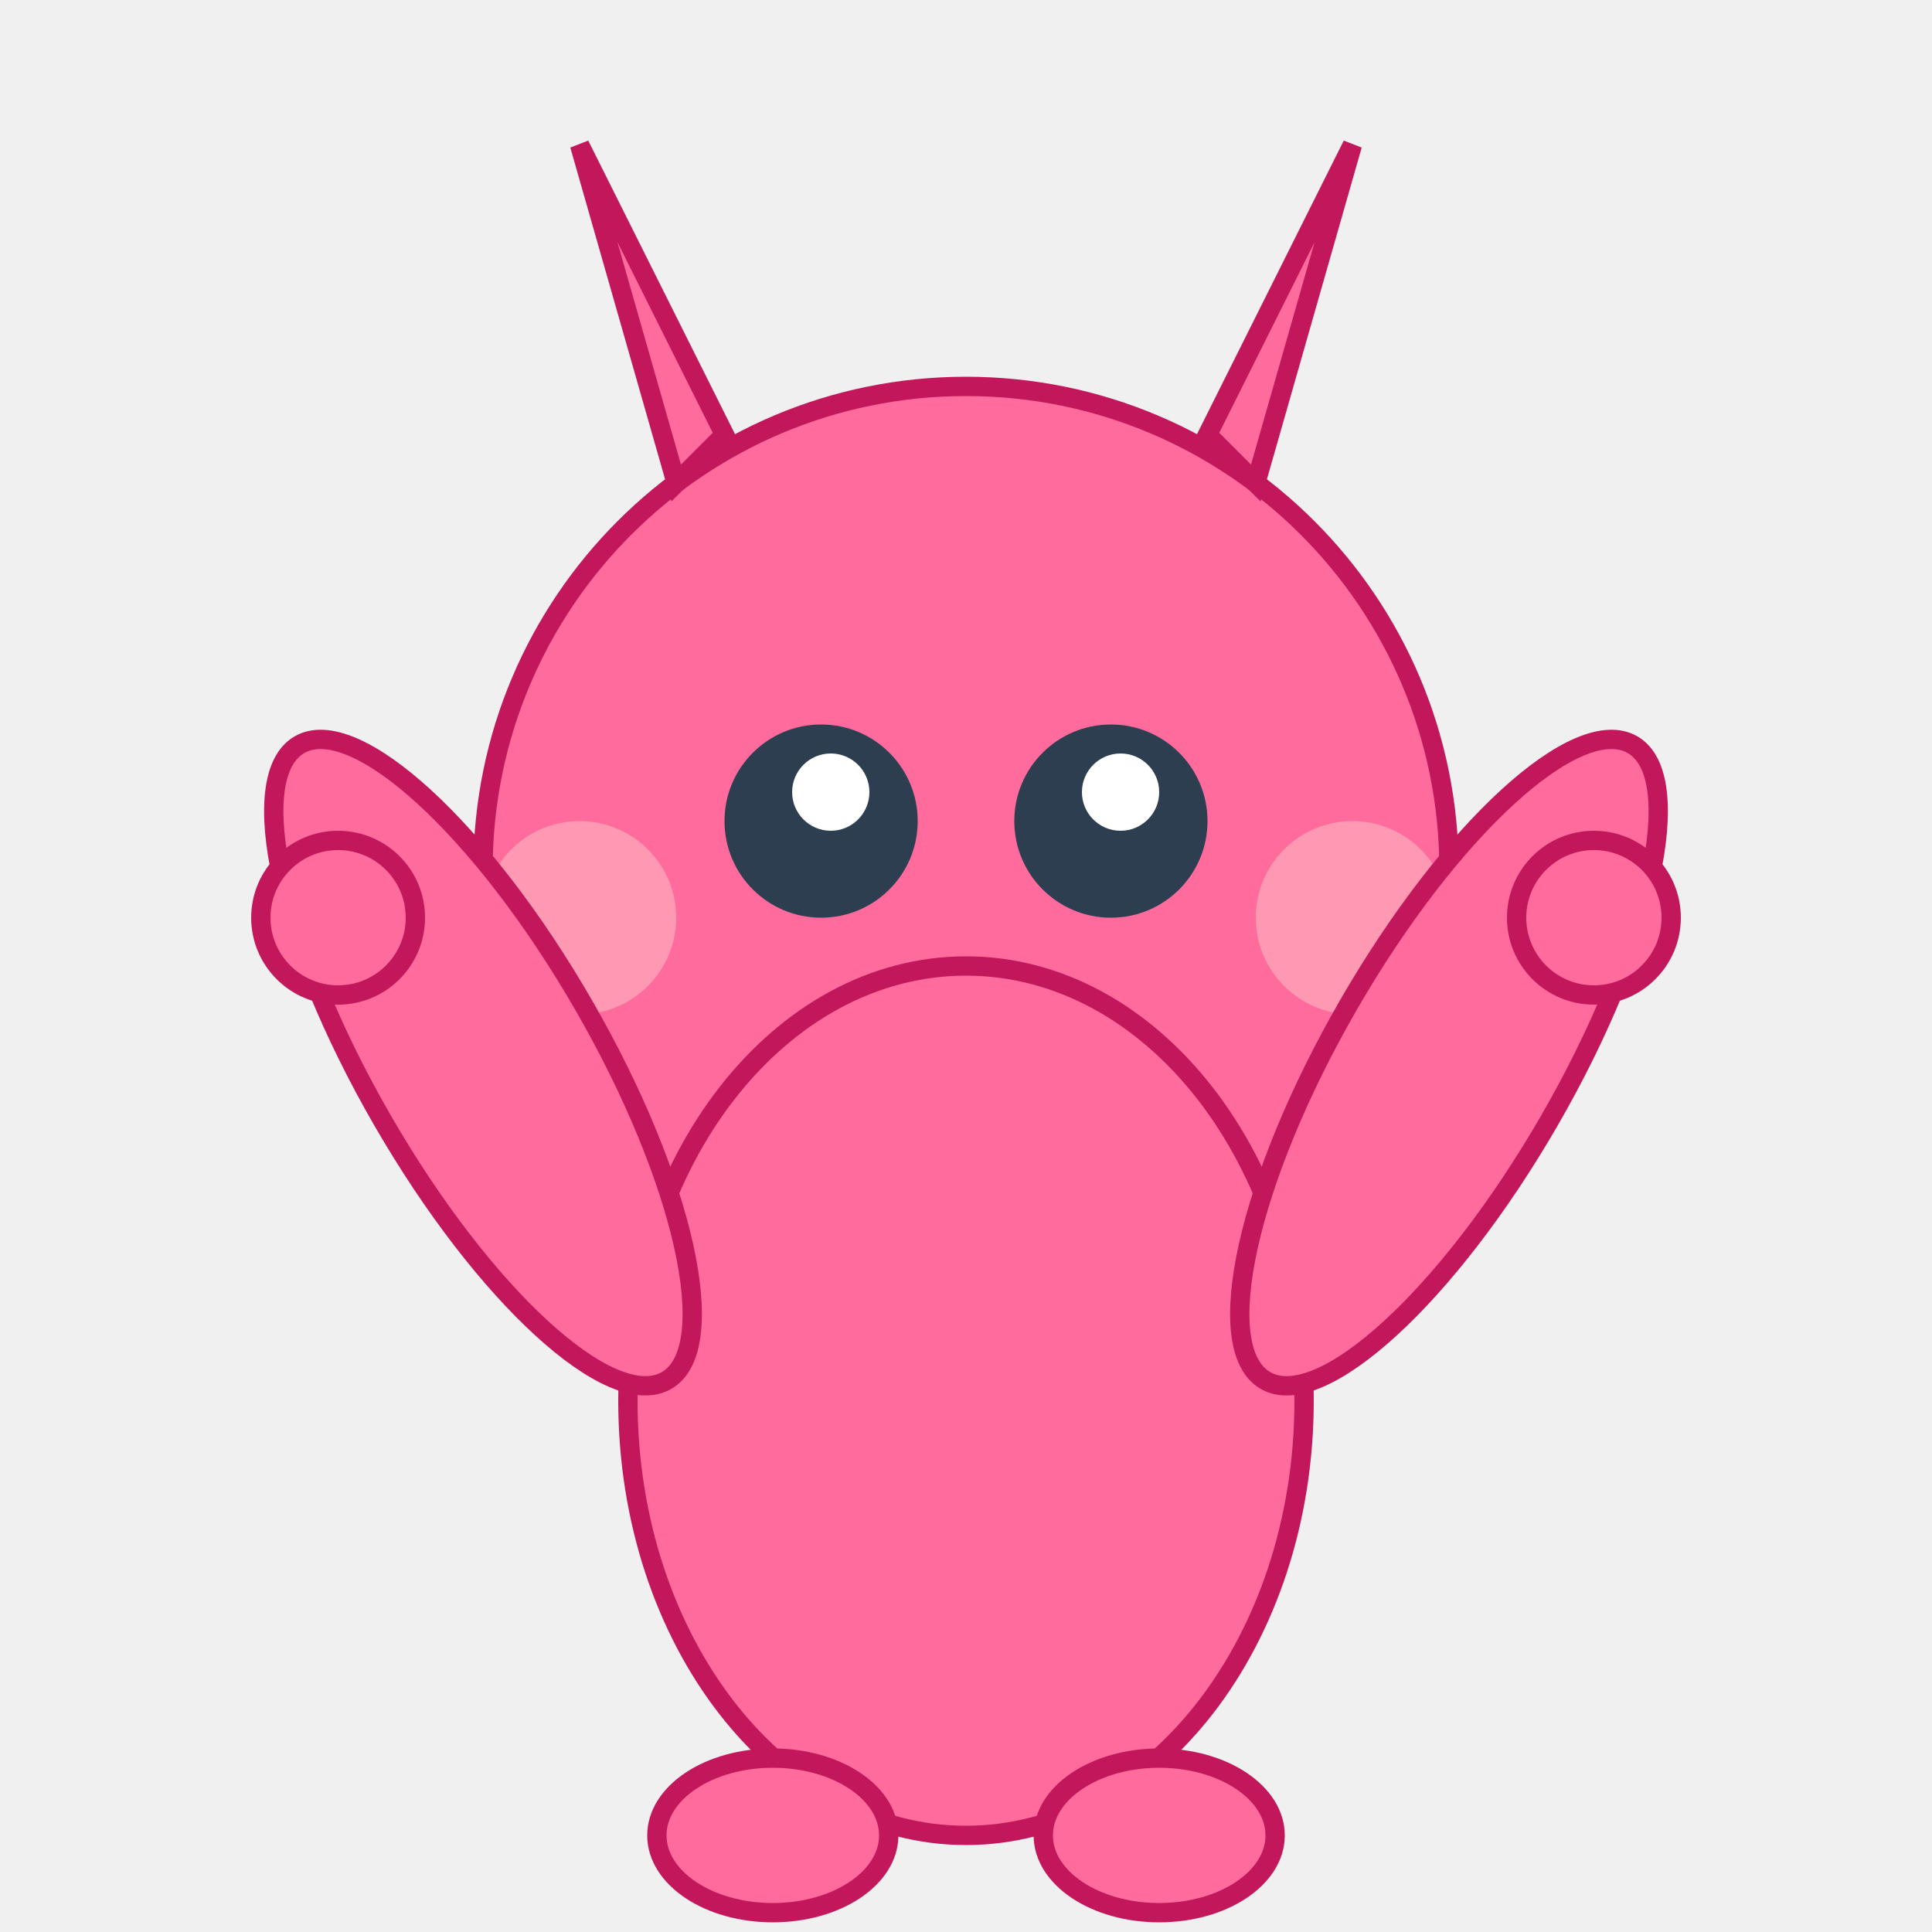
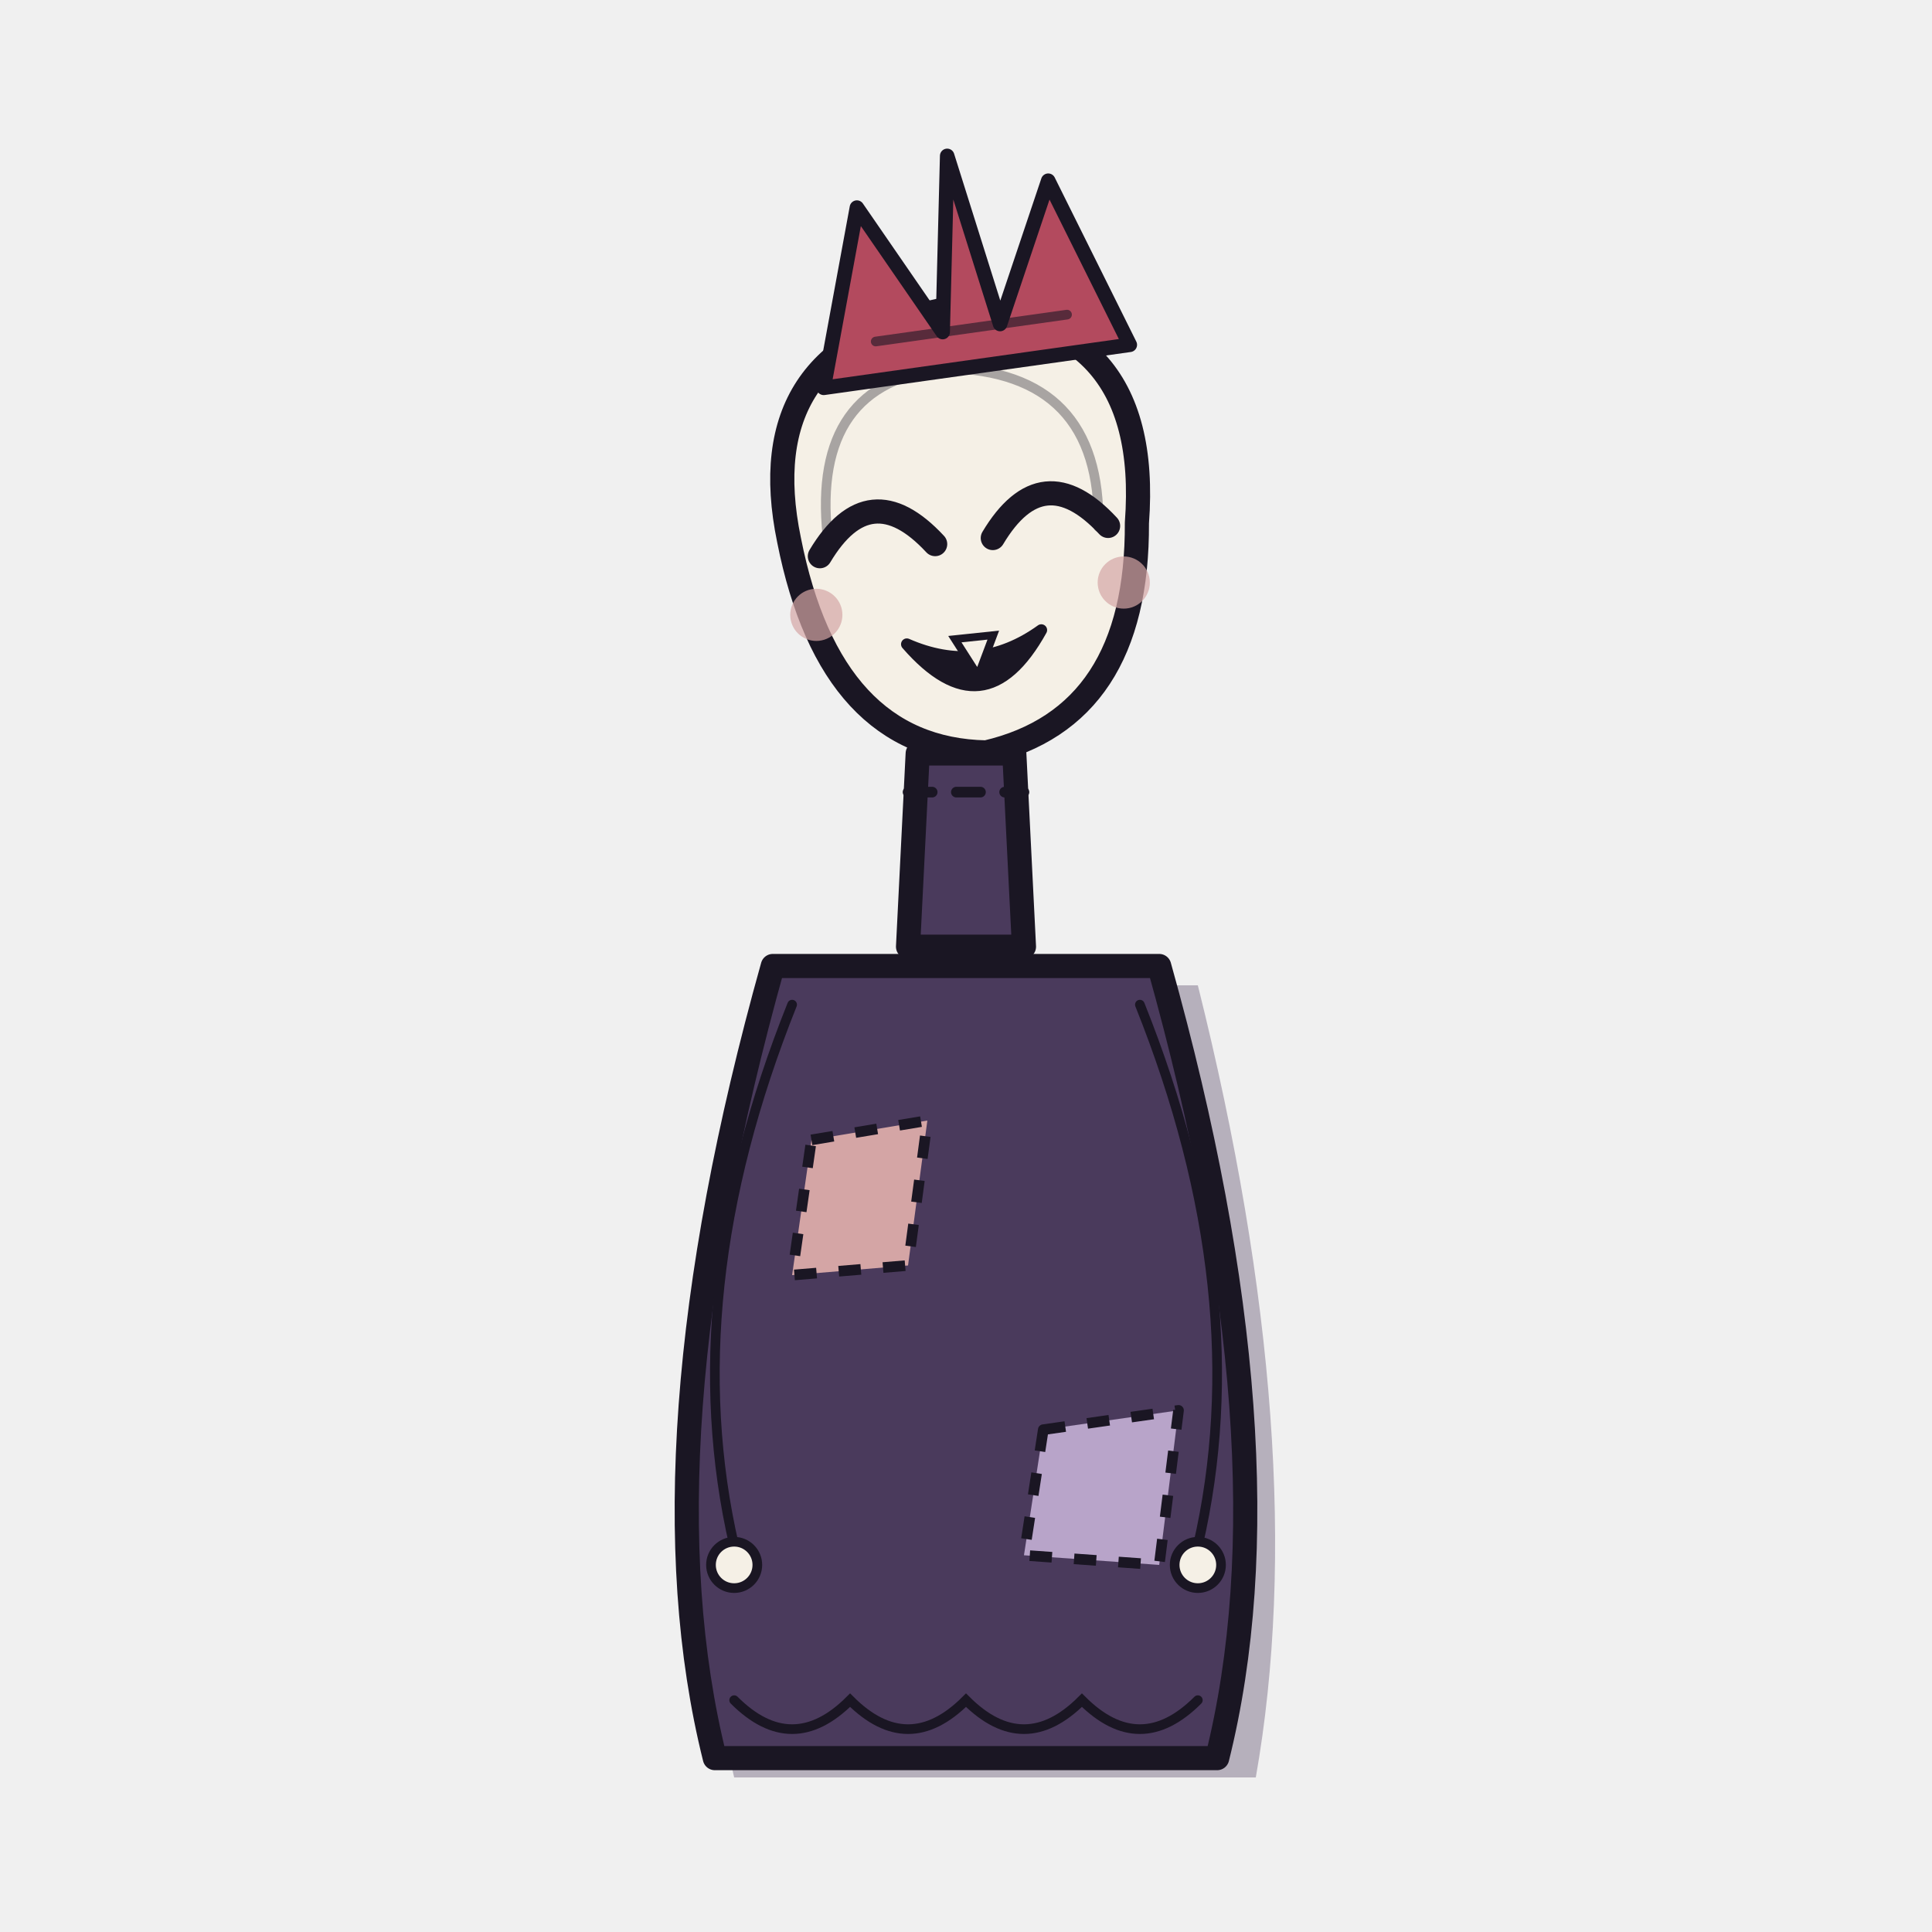
- <svg xmlns="http://www.w3.org/2000/svg" viewBox="0 0 200 200" role="img" aria-label="Happy Isla">
+ <svg xmlns="http://www.w3.org/2000/svg" viewBox="0 0 200 200" role="img" aria-label="Isla the rag-doll boss, happy">
  <defs>
    <style>
-       .isla-body { fill: #FF6B9D; stroke: #C2185B; stroke-width: 2; }
-       .isla-eye { fill: #2C3E50; }
-       .isla-shine { fill: #FFFFFF; }
-       .isla-mouth { fill: none; stroke: #8B4513; stroke-width: 2.5; }
-       .isla-cheek { fill: #FFB6C1; opacity: 0.6; }
+       .isla-body{fill:#4A3A5C;stroke:#1A1623;stroke-width:2.5;stroke-linecap:round;stroke-linejoin:round}
+       .head{fill:#F5F0E6;stroke:#1A1623;stroke-width:2.5;stroke-linejoin:round}
+       .isla-eye{fill:none;stroke:#1A1623;stroke-width:2.5;stroke-linecap:round}
+       .isla-mouth{fill:#1A1623;stroke:#1A1623;stroke-width:1.2;stroke-linejoin:round}
+       .isla-accent{fill:#B34A5E;stroke:#1A1623;stroke-width:1.5;stroke-linejoin:round}
+       .shadow{fill:#4A3A5C;opacity:.35}
+       .thin{fill:none;stroke:#1A1623;stroke-width:1;stroke-linecap:round}
+       .seam{fill:none;stroke:#1A1623;stroke-width:1.1;stroke-dasharray:2.5 2.5;stroke-linecap:round}
+       .patch1{fill:#D4A5A5;stroke:#1A1623;stroke-width:1.1;stroke-dasharray:2.3 2.3;stroke-linejoin:round}
+       .patch2{fill:#B8A4C9;stroke:#1A1623;stroke-width:1.1;stroke-dasharray:2.3 2.3;stroke-linejoin:round}
    </style>
  </defs>
-   <circle class="isla-body" cx="100" cy="90" r="50" />
-   <polygon class="isla-body" points="70,50 60,15 75,45" />
-   <polygon class="isla-body" points="130,50 140,15 125,45" />
-   <circle class="isla-eye" cx="85" cy="85" r="10" />
-   <path class="isla-eye" d="M 78 92 Q 85 97 92 92" />
-   <circle class="isla-shine" cx="86" cy="82" r="4" />
-   <circle class="isla-eye" cx="115" cy="85" r="10" />
-   <path class="isla-eye" d="M 108 92 Q 115 97 122 92" />
-   <circle class="isla-shine" cx="116" cy="82" r="4" />
-   <circle class="isla-cheek" cx="60" cy="95" r="10" />
-   <circle class="isla-cheek" cx="140" cy="95" r="10" />
-   <path class="isla-mouth" d="M 88 108 Q 100 120 112 108" />
-   <ellipse class="isla-body" cx="100" cy="145" rx="35" ry="45" />
-   <ellipse class="isla-body" cx="50" cy="110" rx="12" ry="38" transform="rotate(-30 50 110)" />
-   <circle class="isla-body" cx="35" cy="95" r="8" />
-   <ellipse class="isla-body" cx="150" cy="110" rx="12" ry="38" transform="rotate(30 150 110)" />
-   <circle class="isla-body" cx="165" cy="95" r="8" />
-   <ellipse class="isla-body" cx="80" cy="190" rx="12" ry="8" />
-   <ellipse class="isla-body" cx="120" cy="190" rx="12" ry="8" />
+   <path class="shadow" d="M82 102 Q68 150 76 184 L130 184 Q136 150 124 102 Z" />
+   <path class="isla-body" d="M80 100 Q66 150 74 182 L126 182 Q134 150 120 100 Z" />
+   <path class="thin" d="M76 176 Q82 182 88 176 Q94 182 100 176 Q106 182 112 176 Q118 182 124 176" />
+   <path class="patch1" d="M84 118 L96 116 L94 131 L82 132 Z" />
+   <path class="patch2" d="M108 148 L122 146 L120 162 L106 161 Z" />
+   <path class="thin" stroke-width="1.5" d="M82 104 Q70 134 76 160" />
+   <path class="thin" stroke-width="1.5" d="M118 104 Q130 134 124 160" />
+   <circle cx="76" cy="162" r="2.4" fill="#F5F0E6" stroke="#1A1623" stroke-width="1" />
+   <circle cx="124" cy="162" r="2.4" fill="#F5F0E6" stroke="#1A1623" stroke-width="1" />
+   <path class="isla-body" d="M94 98 L106 98 L105 78 L95 78 Z" />
+   <path class="seam" d="M94 82 L106 82" />
+   <g transform="rotate(-6 100 58)">
+     <path class="head" d="M82 54 Q80 34 100 32 Q122 34 118 56 Q116 76 100 78 Q84 76 82 54 Z" />
+     <path class="thin" opacity=".35" d="M86 54 Q86 38 100 38 Q116 40 114 56" />
+     <path class="isla-eye" d="M85 56 Q91 48 97 56" />
+     <path class="isla-eye" d="M103 56 Q109 48 115 56" />
+     <path class="isla-mouth" d="M93 66 Q100 76 107 66 Q100 70 93 66 Z" />
+     <path d="M98 66 L102 66 L100 70 Z" fill="#F5F0E6" stroke="#1A1623" stroke-width="0.8" />
+     <circle cx="84" cy="62" r="2.7" fill="#D4A5A5" opacity=".7" />
+     <circle cx="116" cy="62" r="2.7" fill="#D4A5A5" opacity=".7" />
+   </g>
+   <g transform="rotate(-8 100 30)">
+     <path class="isla-accent" d="M84 38 L90 20 L97 34 L100 16 L103 34 L110 20 L116 38 Z" />
+     <path class="thin" d="M90 34 L110 34" opacity=".6" />
+   </g>
</svg>
